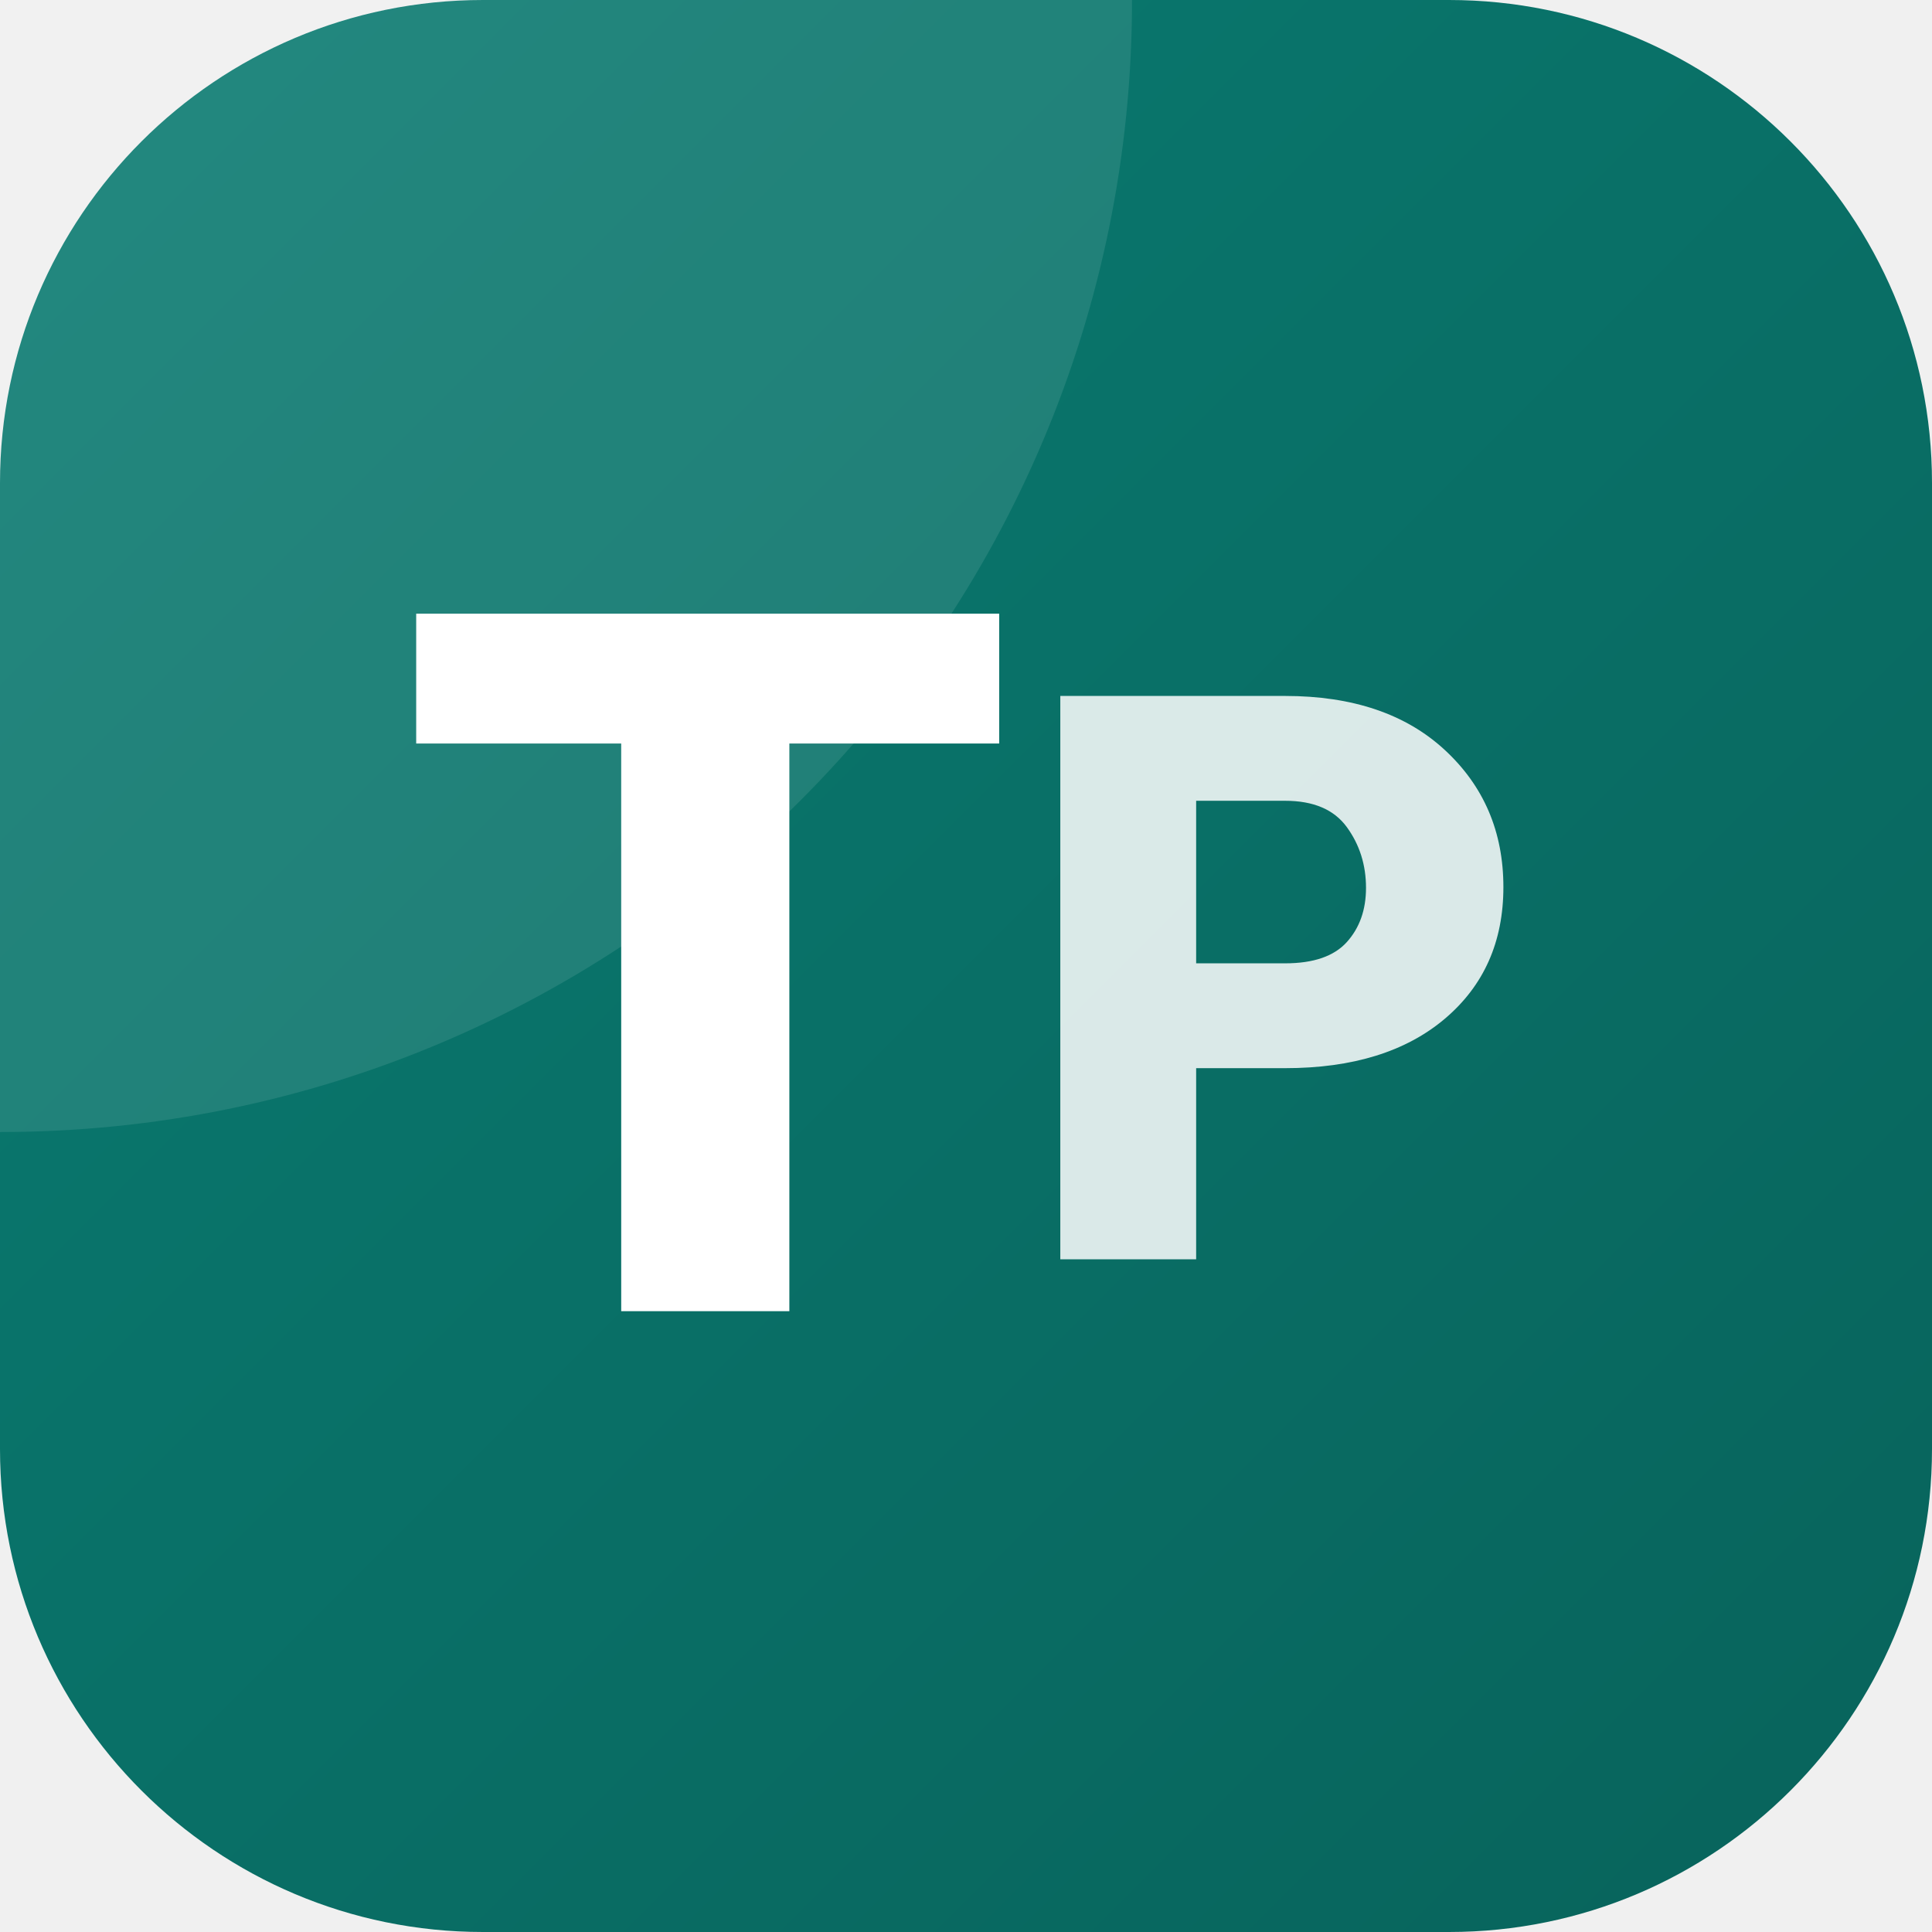
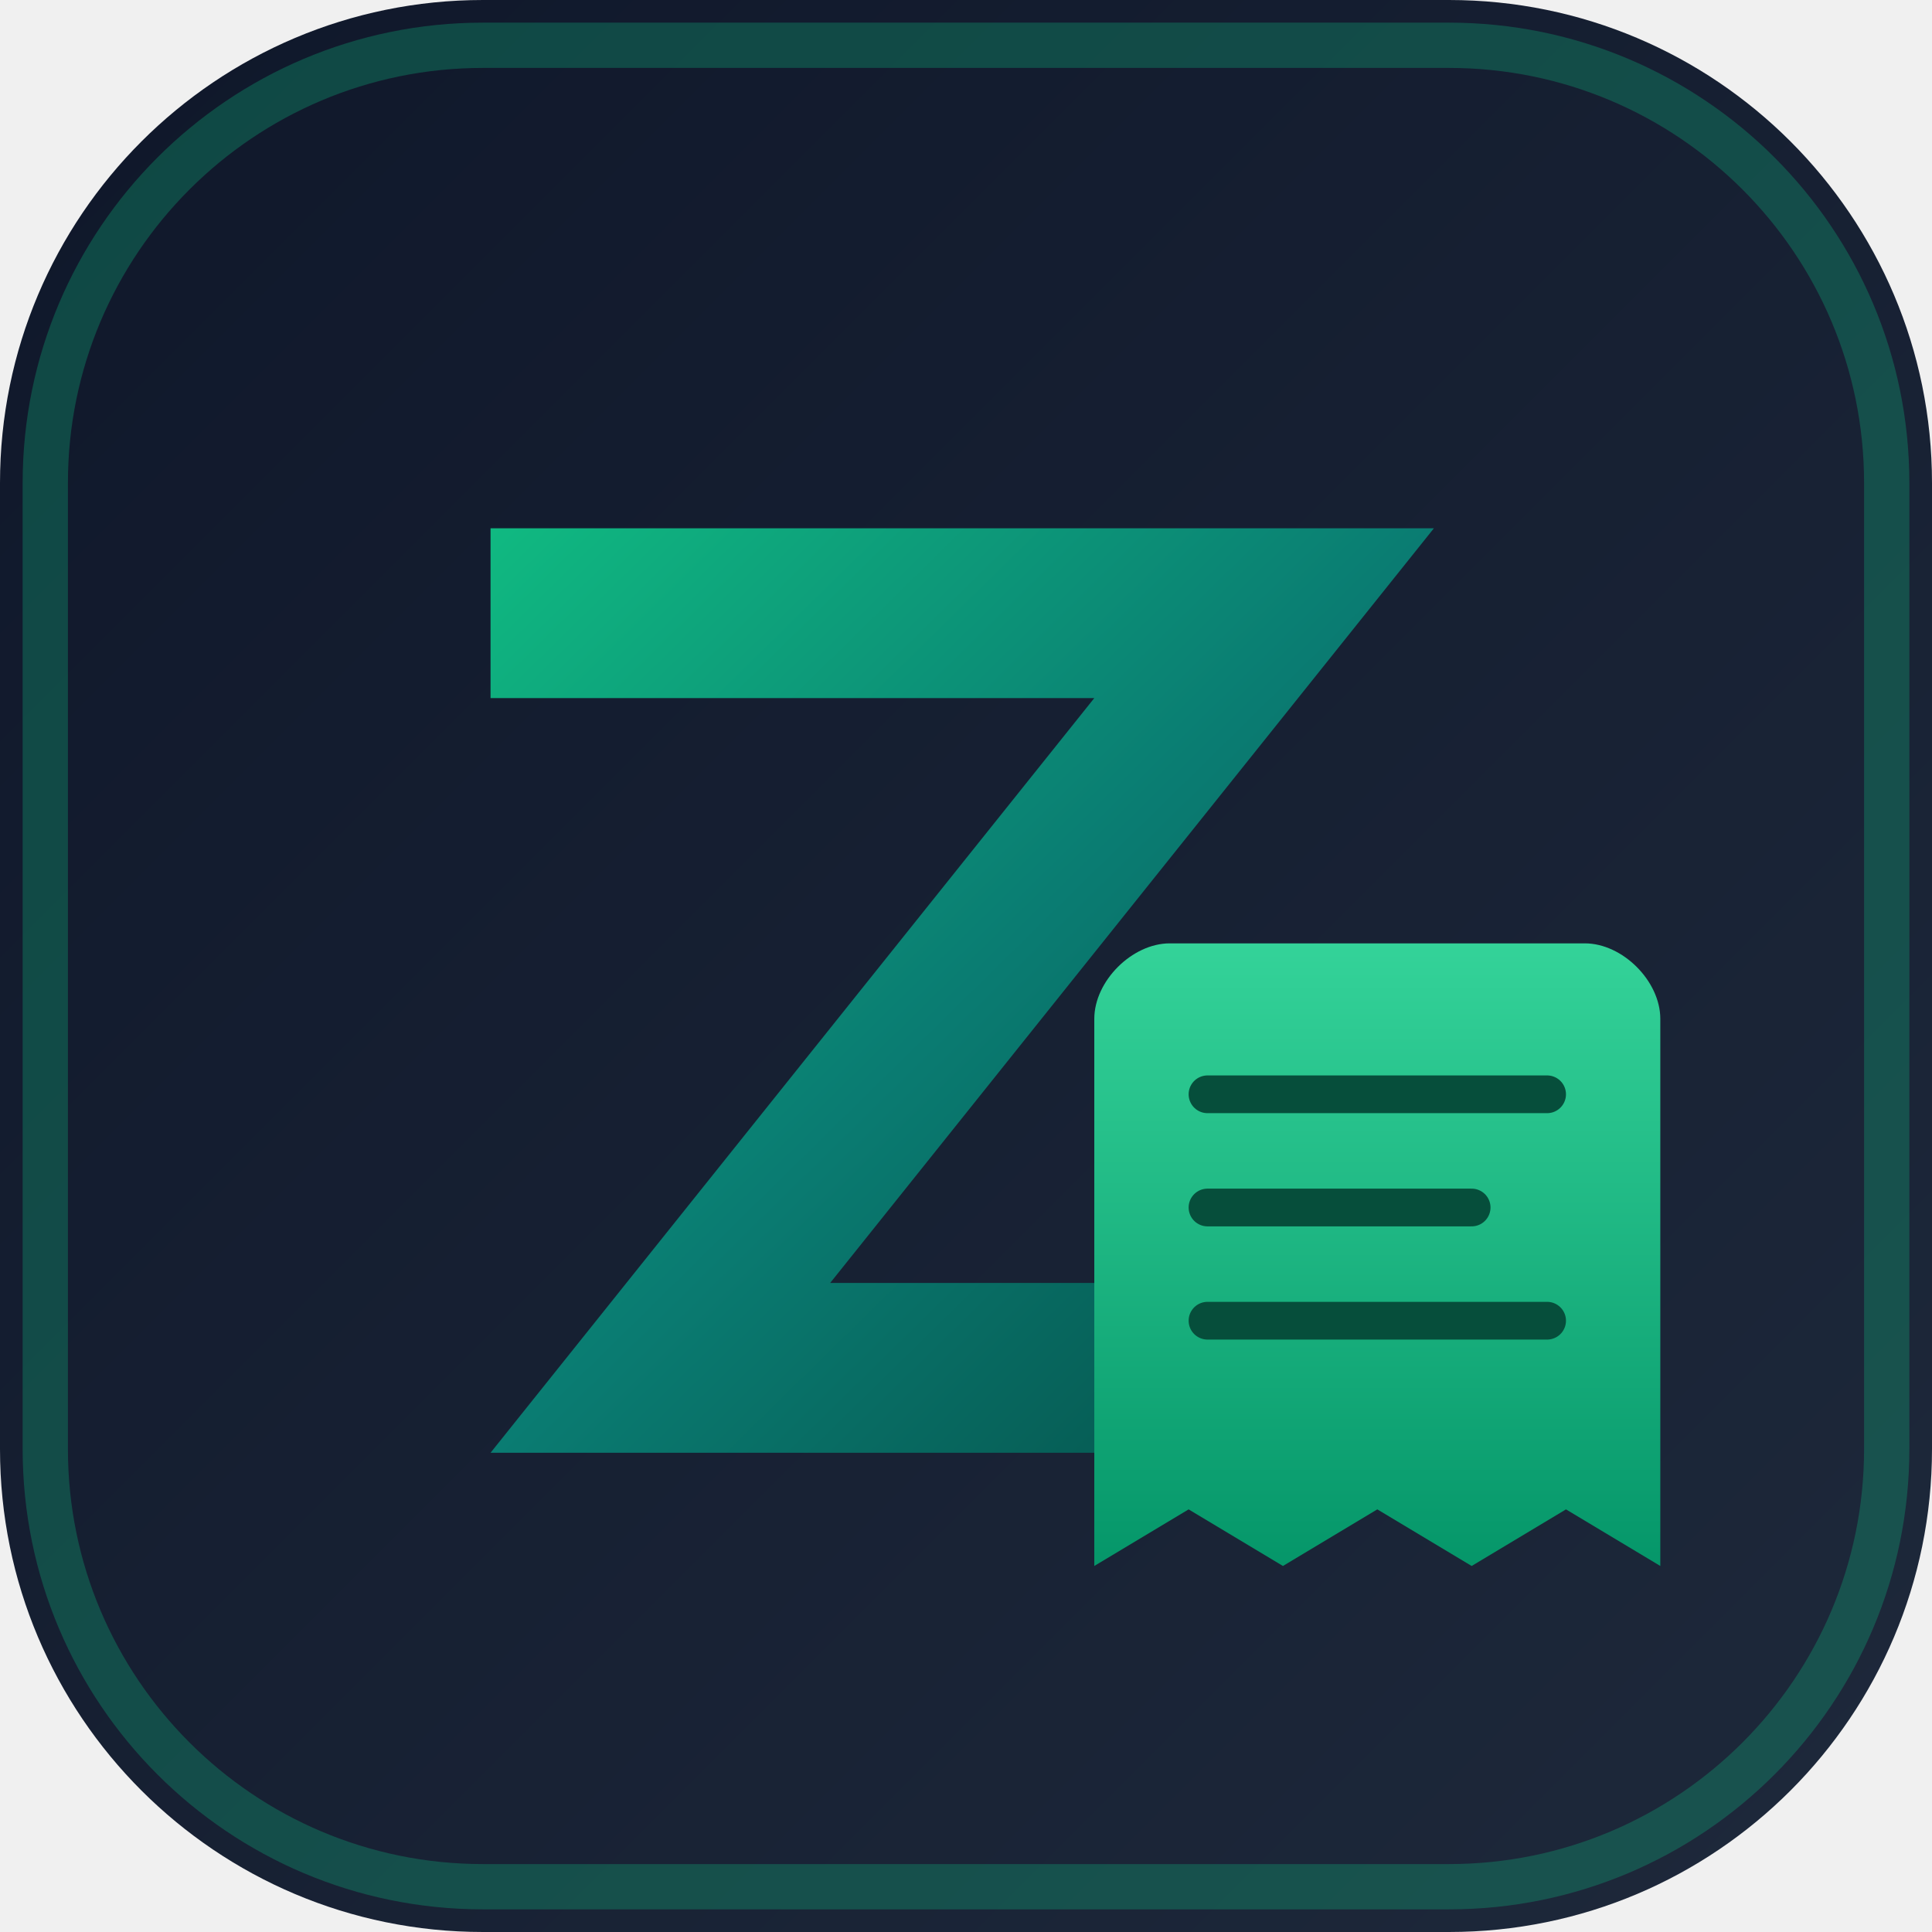
<svg xmlns="http://www.w3.org/2000/svg" viewBox="0 0 512 512">
  <defs>
-     <linearGradient id="bg" x1="0%" y1="0%" x2="100%" y2="100%">
-       <stop offset="0%" stop-color="#0a7c72" />
-       <stop offset="100%" stop-color="#08635b" />
+     <linearGradient id="bgGrad" x1="0%" y1="0%" x2="100%" y2="100%">
+       <stop offset="0%" stop-color="#0f172a" />
+       <stop offset="100%" stop-color="#1e293b" />
+     </linearGradient>
+     <linearGradient id="zGrad" x1="0%" y1="0%" x2="100%" y2="100%">
+       <stop offset="0%" stop-color="#10b981" />
+       <stop offset="50%" stop-color="#0a7c72" />
+       <stop offset="100%" stop-color="#044e47" />
+     </linearGradient>
+     <linearGradient id="receiptGrad" x1="0%" y1="0%" x2="0%" y2="100%">
+       <stop offset="0%" stop-color="#34d399" />
+       <stop offset="100%" stop-color="#059669" />
    </linearGradient>
  </defs>
-   <rect width="512" height="512" rx="128" fill="url(#bg)" />
-   <circle cx="0" cy="0" r="300" fill="#ffffff" opacity="0.1" />
-   <text x="256" y="276" font-family="system-ui, -apple-system, BlinkMacSystemFont, 'Segoe UI', Roboto, sans-serif" font-size="260" font-weight="900" fill="#ffffff" text-anchor="middle" dominant-baseline="middle" letter-spacing="-12">
-     T<tspan font-size="210" fill-opacity="0.85">P</tspan>
-   </text>
+   <rect width="512" height="512" rx="128" fill="url(#bgGrad)" />
+   <rect x="12" y="12" width="488" height="488" rx="116" fill="none" stroke="#10b981" stroke-width="12" stroke-opacity="0.3" />
+   <path d="M 130 140 H 380 L 220 340 H 380 V 385 H 130 L 290 185 H 130 Z" fill="url(#zGrad)" />
+   <g transform="translate(250, 240)">
+     <path d="M 40 10 H 170 C 180 10 190 20 190 30 V 175 L 165 160 L 140 175 L 115 160 L 90 175 L 65 160 L 40 175 V 30 C 40 20 50 10 60 10 Z" fill="url(#receiptGrad)" />
+     <line x1="70" y1="50" x2="160" y2="50" stroke="#064e3b" stroke-width="10" stroke-linecap="round" />
+     <line x1="70" y1="80" x2="140" y2="80" stroke="#064e3b" stroke-width="10" stroke-linecap="round" />
+     <line x1="70" y1="110" x2="160" y2="110" stroke="#064e3b" stroke-width="10" stroke-linecap="round" />
+   </g>
</svg>
